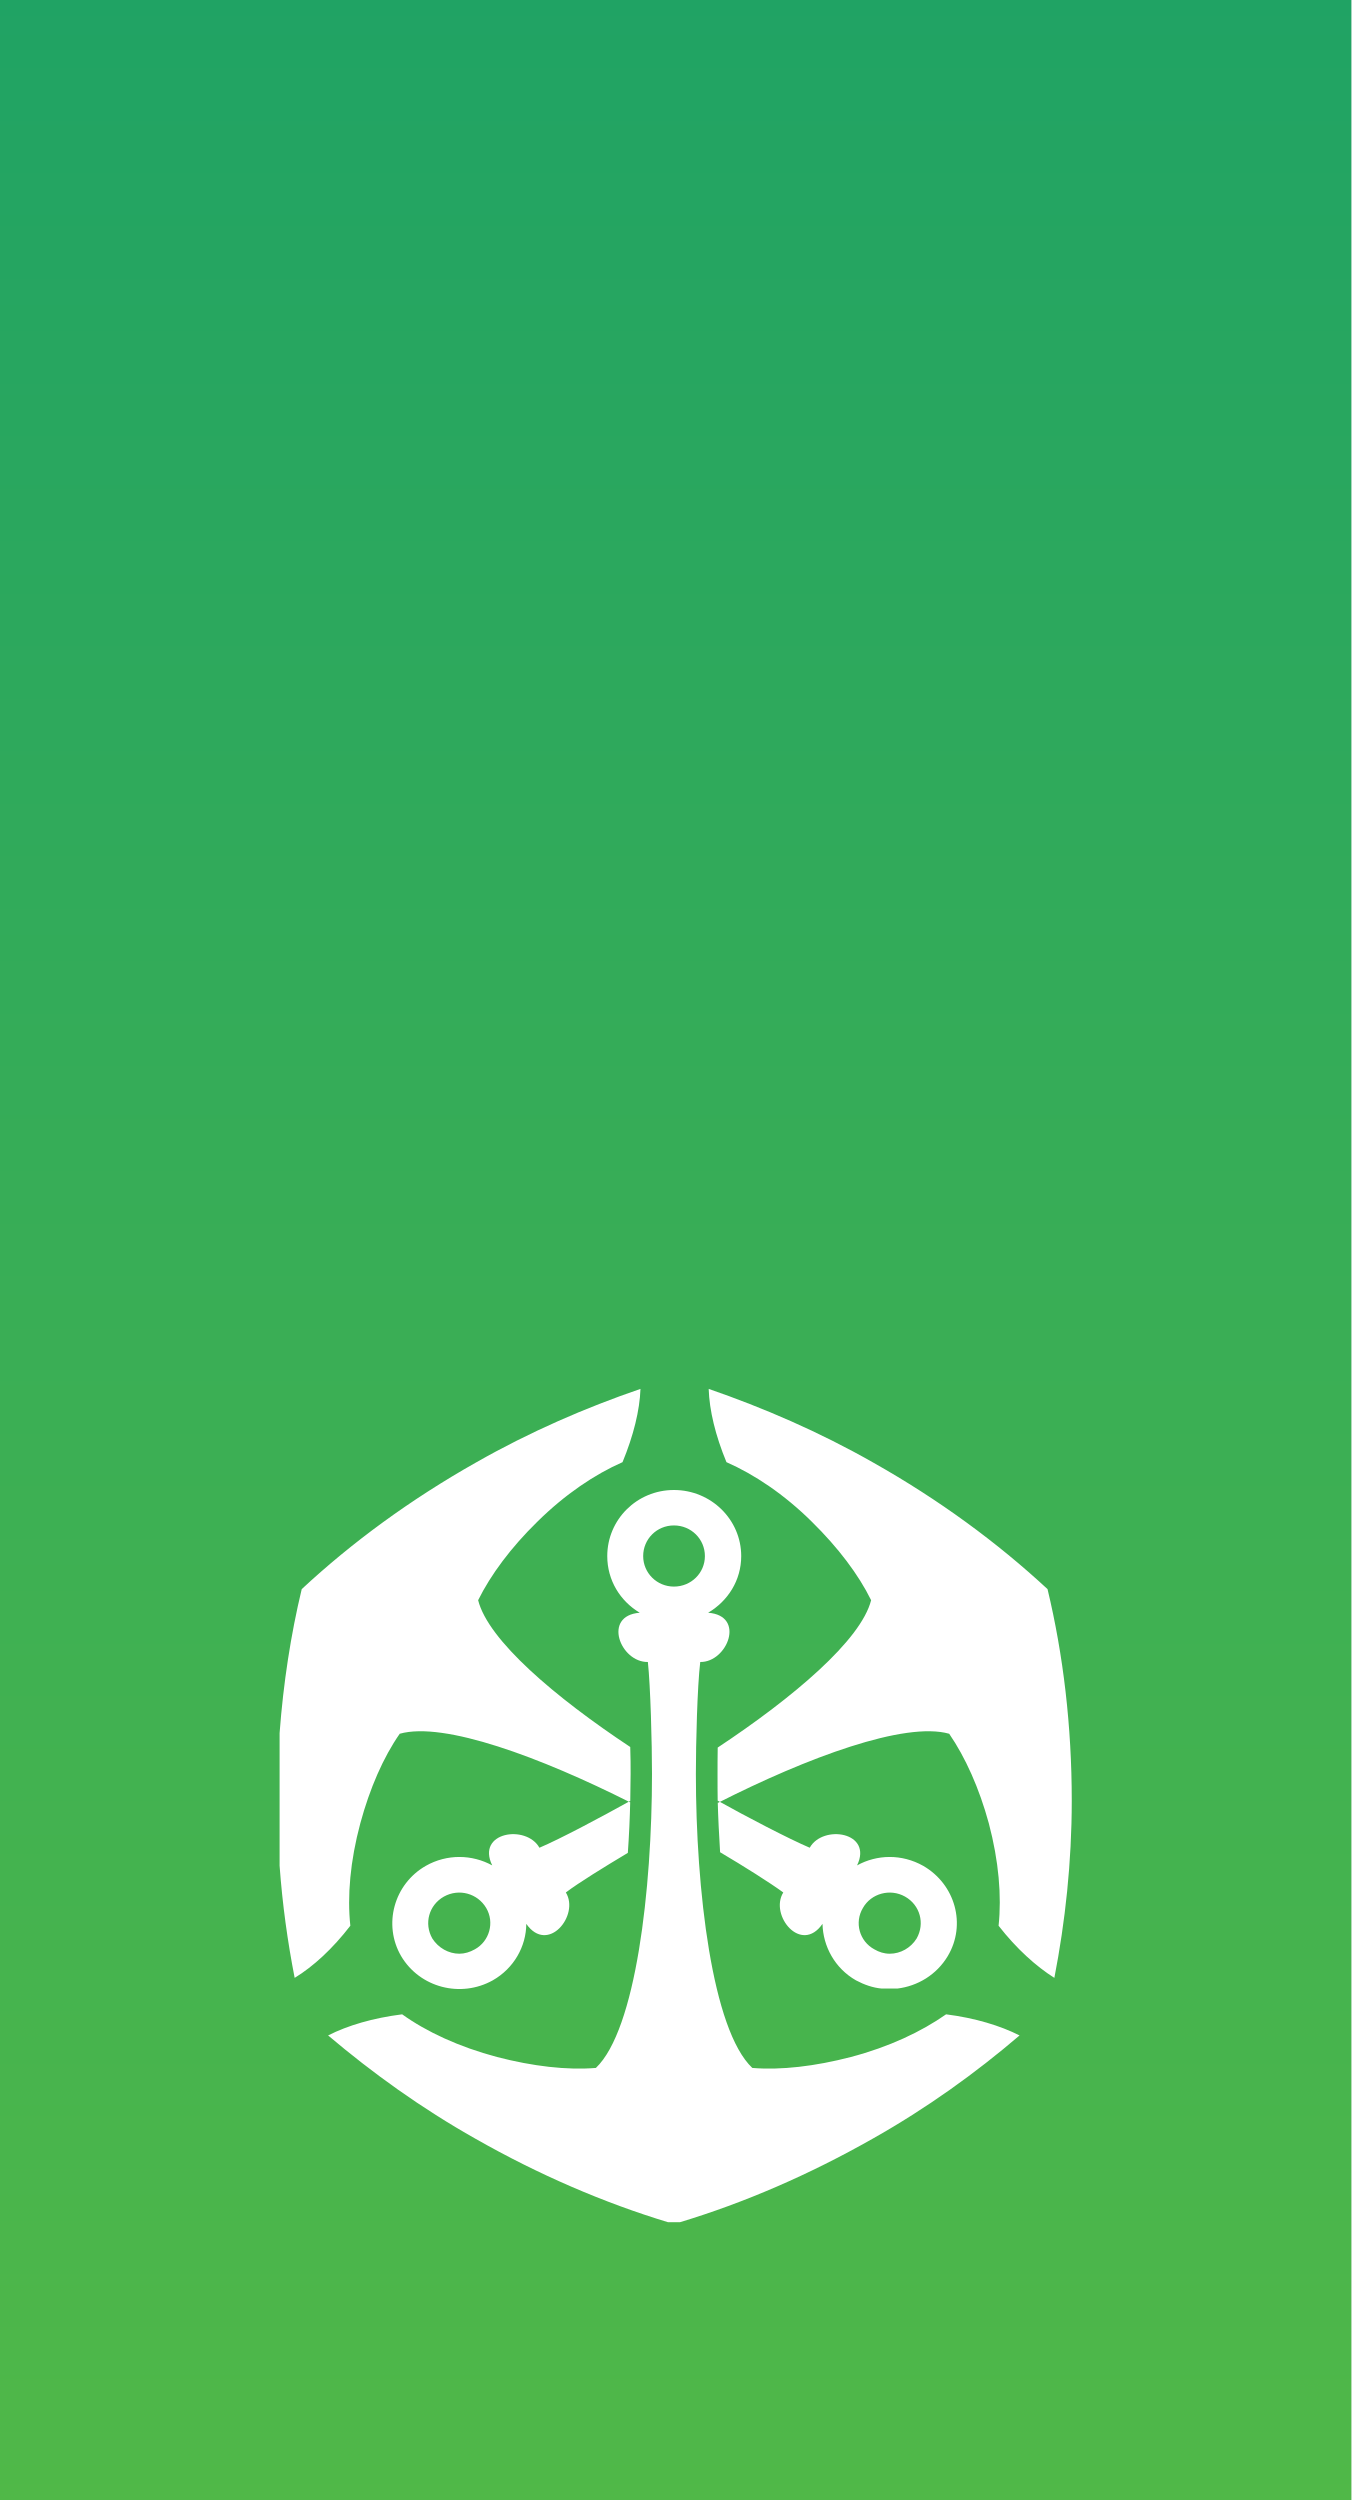
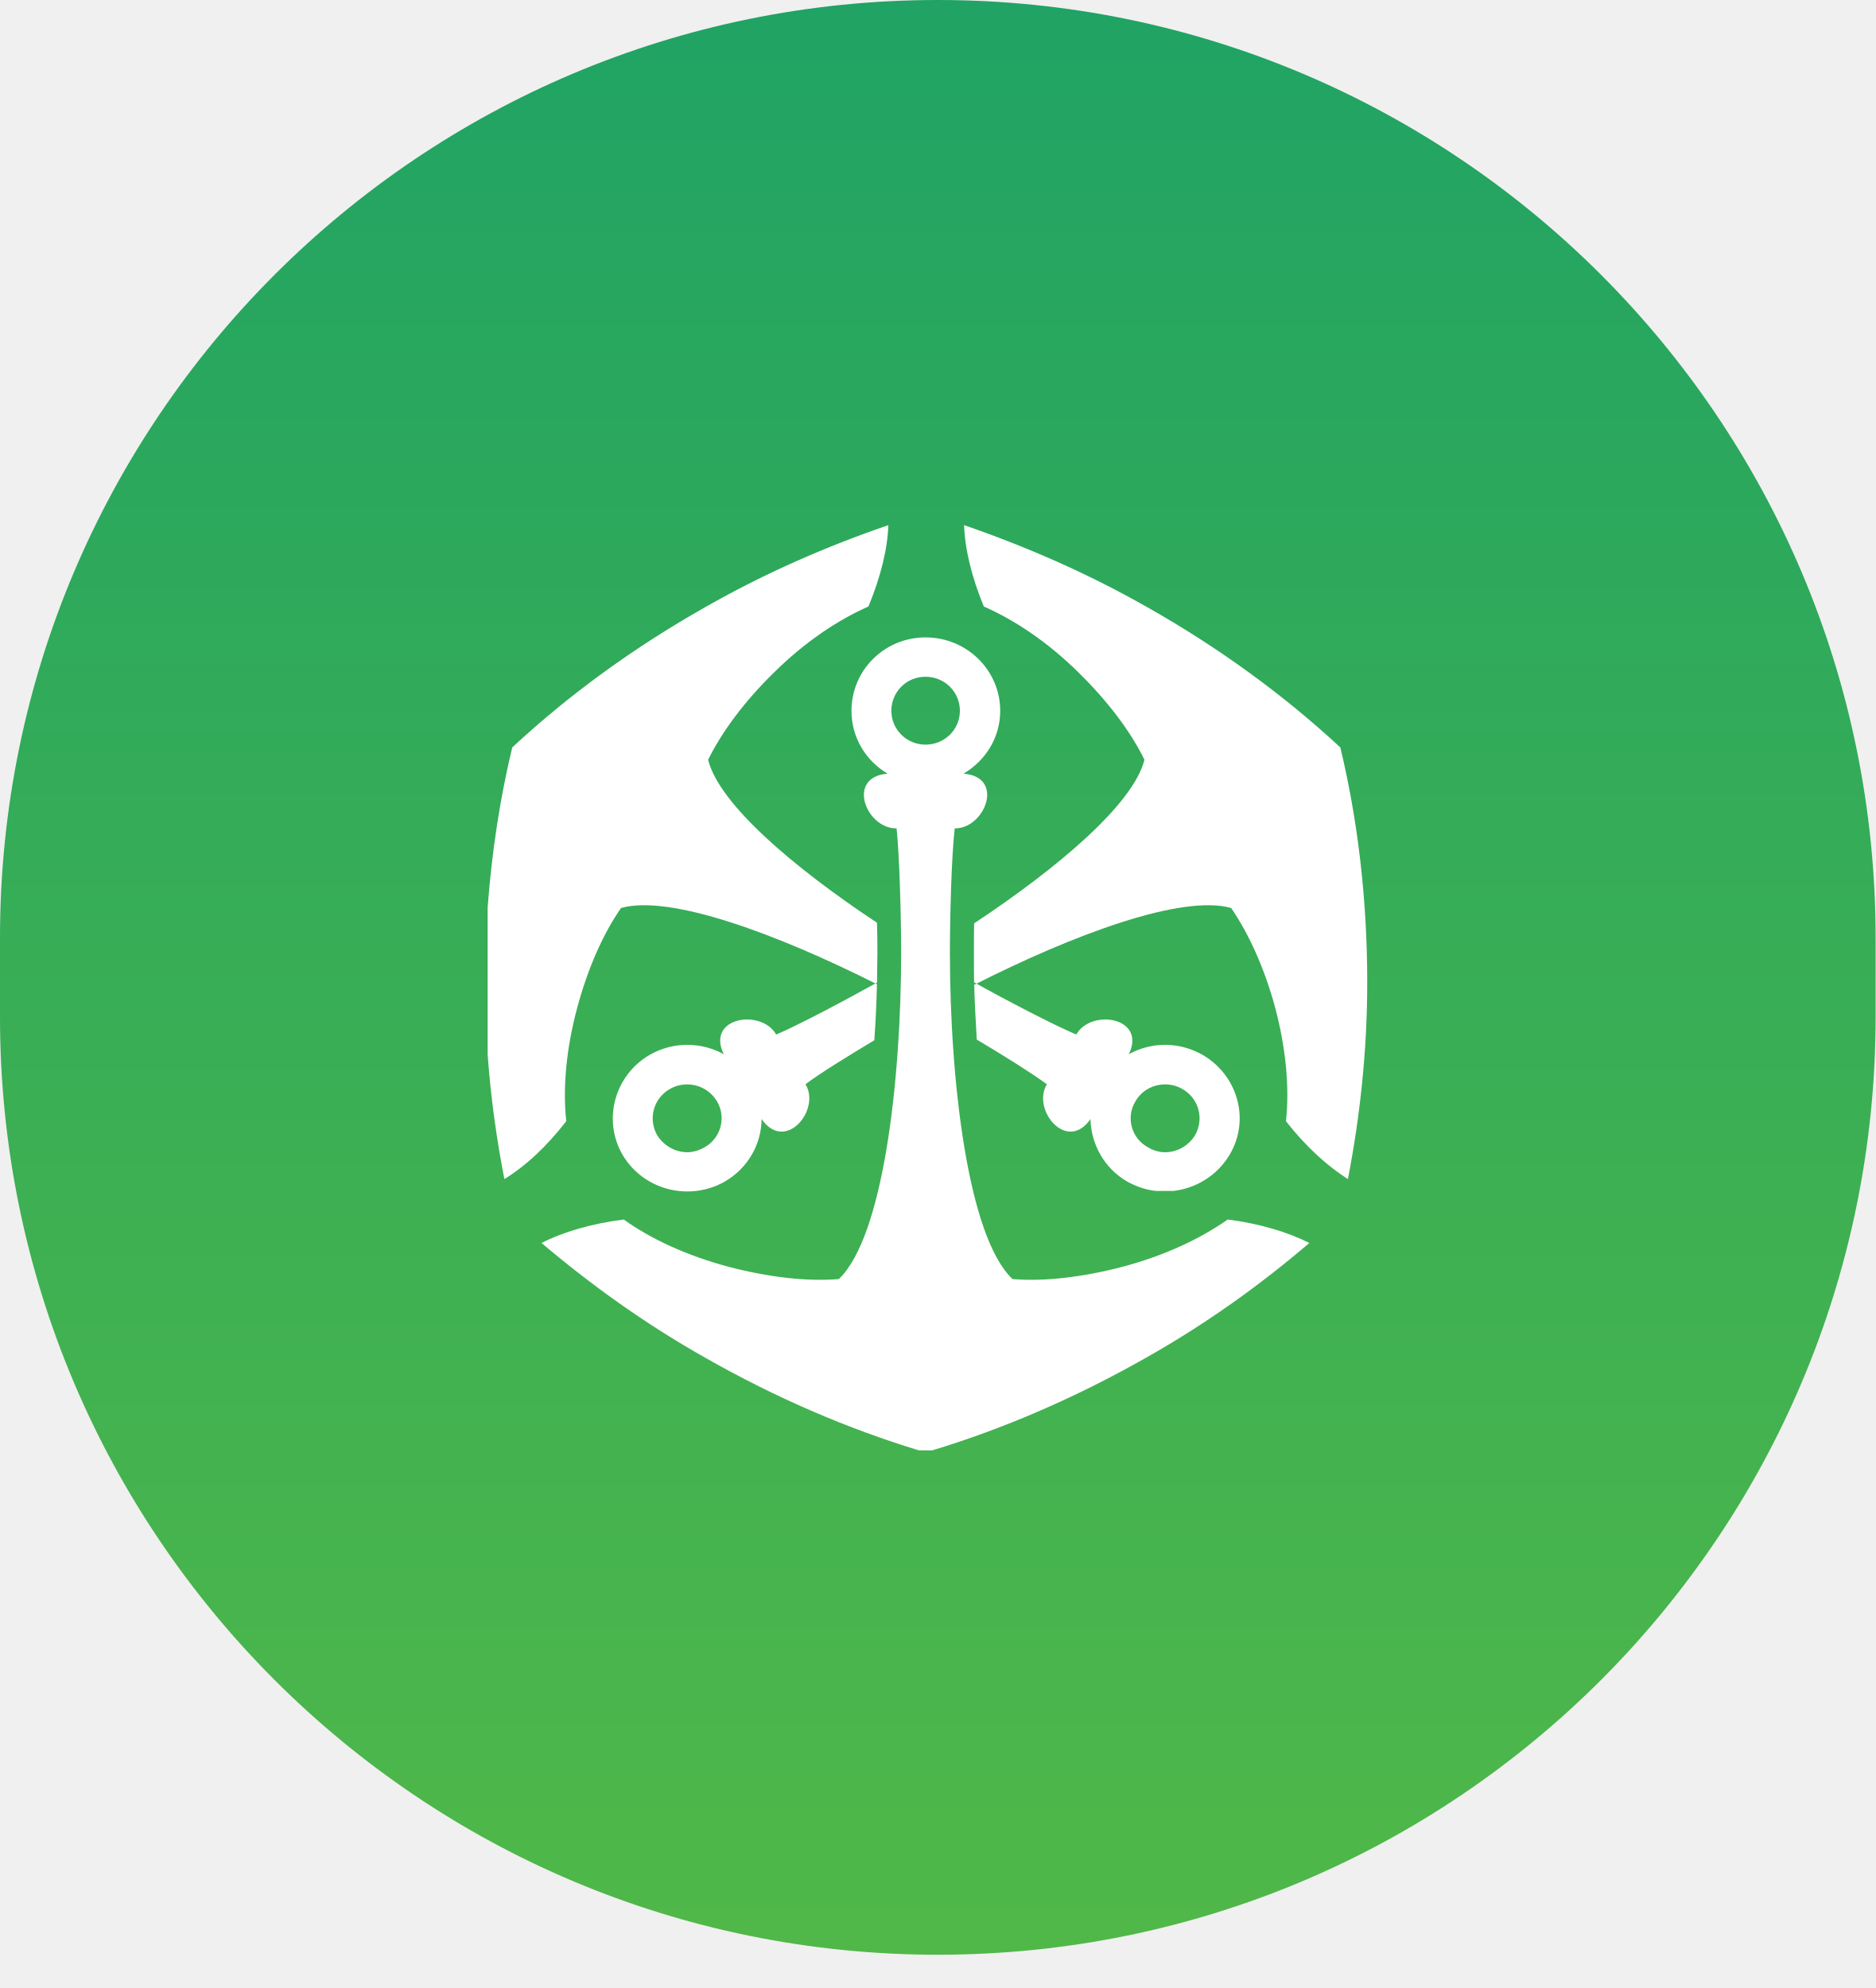
- <svg xmlns="http://www.w3.org/2000/svg" width="40px" height="74px" viewBox="0 0 40 74" version="1.1">
+ <svg xmlns="http://www.w3.org/2000/svg" width="50" height="53" viewBox="0 0 50 53" fill="none">
+   <g id="logo-OM-mark">
+     <g id="logo-OM-mark_2">
+       <rect id="Rectangle" width="50" height="52.113" rx="25" fill="url(#paint0_linear)" />
+       <path id="Fill 14" fill-rule="evenodd" clip-rule="evenodd" d="M17.521 30.269C17.27 29.826 17.419 29.28 17.864 29.028C18.308 28.782 18.858 28.931 19.115 29.364C19.369 29.793 19.215 30.348 18.779 30.589C18.631 30.672 18.478 30.719 18.321 30.719C18.005 30.719 17.7 30.549 17.521 30.269M20.691 27.581C20.302 26.886 18.81 27.114 19.294 28.105C18.701 27.779 17.956 27.761 17.328 28.118C16.384 28.658 16.056 29.859 16.597 30.788C17.153 31.728 18.365 32.035 19.31 31.507C19.938 31.15 20.299 30.5 20.302 29.834C20.939 30.745 21.888 29.58 21.473 28.906C21.857 28.615 22.618 28.147 23.308 27.733C23.344 27.228 23.367 26.713 23.379 26.196C22.542 26.661 21.297 27.325 20.691 27.581M26.227 16.169C27.049 16.531 27.93 17.116 28.758 17.935C29.534 18.698 30.14 19.5 30.509 20.255C30.211 21.438 28.209 23.132 25.968 24.617C25.963 24.907 25.963 25.18 25.963 25.398C25.963 25.684 25.963 25.965 25.968 26.257C28.627 24.907 31.509 23.838 32.82 24.207C33.3 24.907 33.71 25.821 33.993 26.86C34.289 27.977 34.376 29.017 34.282 29.891C34.811 30.57 35.391 31.092 35.933 31.434C36.256 29.768 36.448 28.008 36.448 26.189C36.448 23.987 36.199 21.876 35.731 19.927C34.242 18.546 32.512 17.275 30.571 16.181C28.969 15.269 27.318 14.559 25.701 14C25.722 14.636 25.902 15.384 26.227 16.169M30.605 30.589C30.161 30.348 30.009 29.793 30.267 29.364C30.511 28.931 31.076 28.782 31.513 29.028C31.96 29.28 32.108 29.826 31.856 30.269C31.682 30.549 31.378 30.719 31.061 30.719C30.897 30.719 30.746 30.672 30.605 30.589M26.039 27.715C26.748 28.134 27.509 28.614 27.909 28.906C27.493 29.58 28.44 30.745 29.07 29.834C29.085 30.5 29.435 31.15 30.06 31.507C30.303 31.637 30.567 31.728 30.819 31.75H31.288C31.884 31.678 32.446 31.343 32.778 30.788C33.333 29.859 33.002 28.667 32.051 28.118C31.418 27.761 30.681 27.779 30.093 28.105C30.571 27.114 29.078 26.886 28.692 27.581C28.07 27.317 26.809 26.659 25.968 26.189C25.982 26.697 26.008 27.207 26.039 27.715M18.81 16.181C16.873 17.275 15.139 18.546 13.655 19.927C13.331 21.273 13.111 22.709 13 24.188V28.114C13.083 29.258 13.237 30.364 13.446 31.434C14.005 31.092 14.57 30.57 15.095 29.891C15.001 29.017 15.089 27.977 15.389 26.86C15.671 25.821 16.069 24.907 16.556 24.207C17.864 23.838 20.732 24.907 23.379 26.24C23.379 25.95 23.39 25.684 23.39 25.398C23.39 25.171 23.39 24.898 23.379 24.6C21.148 23.122 19.172 21.438 18.877 20.255C19.25 19.5 19.853 18.692 20.627 17.935C21.455 17.116 22.33 16.531 23.151 16.169C23.476 15.384 23.661 14.636 23.682 14C22.053 14.559 20.412 15.269 18.81 16.181M23.762 18.949C23.762 18.447 24.164 18.042 24.672 18.042C25.184 18.042 25.589 18.447 25.589 18.949C25.589 19.448 25.184 19.852 24.672 19.852C24.168 19.852 23.762 19.448 23.762 18.949M22.699 18.949C22.699 19.667 23.081 20.28 23.661 20.626C22.549 20.711 23.085 22.097 23.901 22.084C23.979 22.812 24.023 24.482 24.023 25.398C24.023 28.811 23.547 32.971 22.362 34.1C21.505 34.17 20.496 34.051 19.439 33.777C18.308 33.477 17.34 33.025 16.628 32.512C15.765 32.622 15.017 32.842 14.436 33.138C15.746 34.247 17.196 35.293 18.802 36.198C20.673 37.263 22.604 38.093 24.498 38.667H24.849C26.752 38.093 28.671 37.263 30.549 36.198C32.156 35.293 33.607 34.247 34.904 33.138C34.336 32.85 33.587 32.622 32.728 32.512C31.998 33.025 31.047 33.477 29.906 33.777C28.854 34.051 27.838 34.17 26.992 34.1C25.801 32.971 25.323 28.811 25.323 25.398C25.323 24.482 25.364 22.812 25.452 22.084C26.253 22.097 26.803 20.711 25.685 20.626C26.271 20.28 26.664 19.667 26.664 18.949C26.664 17.87 25.773 16.993 24.672 16.993C23.576 16.993 22.699 17.87 22.699 18.949" fill="white" />
+     </g>
+   </g>
  <defs>
-     <linearGradient x1="50%" y1="0%" x2="50%" y2="100%" id="linearGradient-1">
-       <stop stop-color="#20A364" offset="0%" />
-       <stop stop-color="#50B848" offset="100%" />
+     <linearGradient id="paint0_linear" x1="0" y1="0" x2="0" y2="52.113" gradientUnits="userSpaceOnUse">
+       <stop stop-color="#20A364" />
+       <stop offset="1" stop-color="#50B848" />
    </linearGradient>
  </defs>
-   <g id="Page-1" stroke="none" stroke-width="1" fill="none" fill-rule="evenodd">
-     <g id="logo-OM-mark">
-       <rect id="Rectangle" fill="url(#linearGradient-1)" fill-rule="nonzero" x="-1.13686838e-13" y="0" width="40" height="74" />
-       <path d="M12.797,57.38 C12.545,56.937 12.694,56.391 13.14,56.139 C13.584,55.893 14.134,56.042 14.391,56.475 C14.644,56.904 14.49,57.46 14.055,57.7 C13.907,57.783 13.754,57.83 13.597,57.83 C13.281,57.83 12.976,57.66 12.797,57.38 M15.967,54.693 C15.578,53.997 14.086,54.225 14.57,55.216 C13.977,54.89 13.232,54.872 12.604,55.229 C11.66,55.769 11.332,56.97 11.873,57.9 C12.429,58.839 13.641,59.146 14.586,58.618 C15.214,58.261 15.575,57.611 15.578,56.946 C16.215,57.857 17.164,56.691 16.749,56.017 C17.133,55.726 17.894,55.258 18.584,54.845 C18.62,54.339 18.643,53.824 18.655,53.307 C17.818,53.773 16.573,54.437 15.967,54.693 M21.503,43.28 C22.325,43.642 23.206,44.227 24.033,45.046 C24.809,45.809 25.415,46.611 25.785,47.366 C25.486,48.549 23.485,50.243 21.244,51.728 C21.239,52.018 21.239,52.291 21.239,52.509 C21.239,52.796 21.239,53.076 21.244,53.368 C23.903,52.018 26.785,50.949 28.096,51.319 C28.576,52.018 28.986,52.932 29.269,53.971 C29.565,55.088 29.651,56.128 29.558,57.002 C30.087,57.681 30.667,58.203 31.209,58.545 C31.532,56.88 31.724,55.119 31.724,53.3 C31.724,51.098 31.475,48.987 31.007,47.038 C29.518,45.657 27.788,44.386 25.847,43.292 C24.245,42.38 22.594,41.67 20.977,41.111 C20.997,41.747 21.178,42.495 21.503,43.28 M25.88,57.7 C25.437,57.46 25.285,56.904 25.543,56.475 C25.787,56.042 26.352,55.893 26.789,56.139 C27.236,56.391 27.383,56.937 27.132,57.38 C26.958,57.66 26.654,57.83 26.337,57.83 C26.173,57.83 26.022,57.783 25.88,57.7 M21.315,54.826 C22.024,55.245 22.785,55.725 23.185,56.017 C22.768,56.691 23.716,57.857 24.346,56.946 C24.361,57.611 24.711,58.261 25.336,58.618 C25.579,58.748 25.842,58.839 26.095,58.861 L26.564,58.861 C27.16,58.789 27.722,58.455 28.054,57.9 C28.608,56.97 28.278,55.778 27.327,55.229 C26.693,54.872 25.957,54.89 25.369,55.216 C25.847,54.225 24.354,53.997 23.968,54.693 C23.346,54.428 22.085,53.77 21.244,53.3 C21.257,53.808 21.284,54.319 21.315,54.826 M14.086,43.292 C12.149,44.386 10.415,45.657 8.931,47.038 C8.607,48.385 8.387,49.82 8.276,51.299 L8.276,55.225 C8.359,56.369 8.513,57.475 8.722,58.545 C9.281,58.203 9.846,57.681 10.37,57.002 C10.276,56.128 10.365,55.088 10.665,53.971 C10.947,52.932 11.345,52.018 11.832,51.319 C13.14,50.949 16.008,52.018 18.655,53.351 C18.655,53.061 18.666,52.796 18.666,52.509 C18.666,52.282 18.666,52.009 18.655,51.711 C16.424,50.233 14.448,48.549 14.153,47.366 C14.526,46.611 15.129,45.803 15.902,45.046 C16.731,44.227 17.606,43.642 18.427,43.28 C18.751,42.495 18.936,41.747 18.958,41.111 C17.329,41.67 15.687,42.38 14.086,43.292 M19.038,46.06 C19.038,45.558 19.44,45.153 19.948,45.153 C20.459,45.153 20.865,45.558 20.865,46.06 C20.865,46.56 20.459,46.963 19.948,46.963 C19.444,46.963 19.038,46.56 19.038,46.06 M17.975,46.06 C17.975,46.778 18.357,47.391 18.936,47.737 C17.824,47.822 18.361,49.208 19.177,49.195 C19.255,49.923 19.299,51.593 19.299,52.509 C19.299,55.922 18.823,60.082 17.638,61.211 C16.781,61.281 15.772,61.162 14.715,60.888 C13.584,60.588 12.616,60.136 11.904,59.624 C11.041,59.733 10.293,59.953 9.712,60.249 C11.022,61.358 12.472,62.404 14.078,63.309 C15.949,64.374 17.88,65.204 19.774,65.778 L20.125,65.778 C22.028,65.204 23.947,64.374 25.825,63.309 C27.431,62.404 28.883,61.358 30.179,60.249 C29.611,59.961 28.863,59.733 28.004,59.624 C27.274,60.136 26.322,60.588 25.182,60.888 C24.13,61.162 23.114,61.281 22.268,61.211 C21.077,60.082 20.598,55.922 20.598,52.509 C20.598,51.593 20.64,49.923 20.727,49.195 C21.529,49.208 22.079,47.822 20.961,47.737 C21.547,47.391 21.94,46.778 21.94,46.06 C21.94,44.981 21.049,44.104 19.948,44.104 C18.852,44.104 17.975,44.981 17.975,46.06" id="Fill" fill="#FFFFFF" />
-     </g>
-   </g>
</svg>
